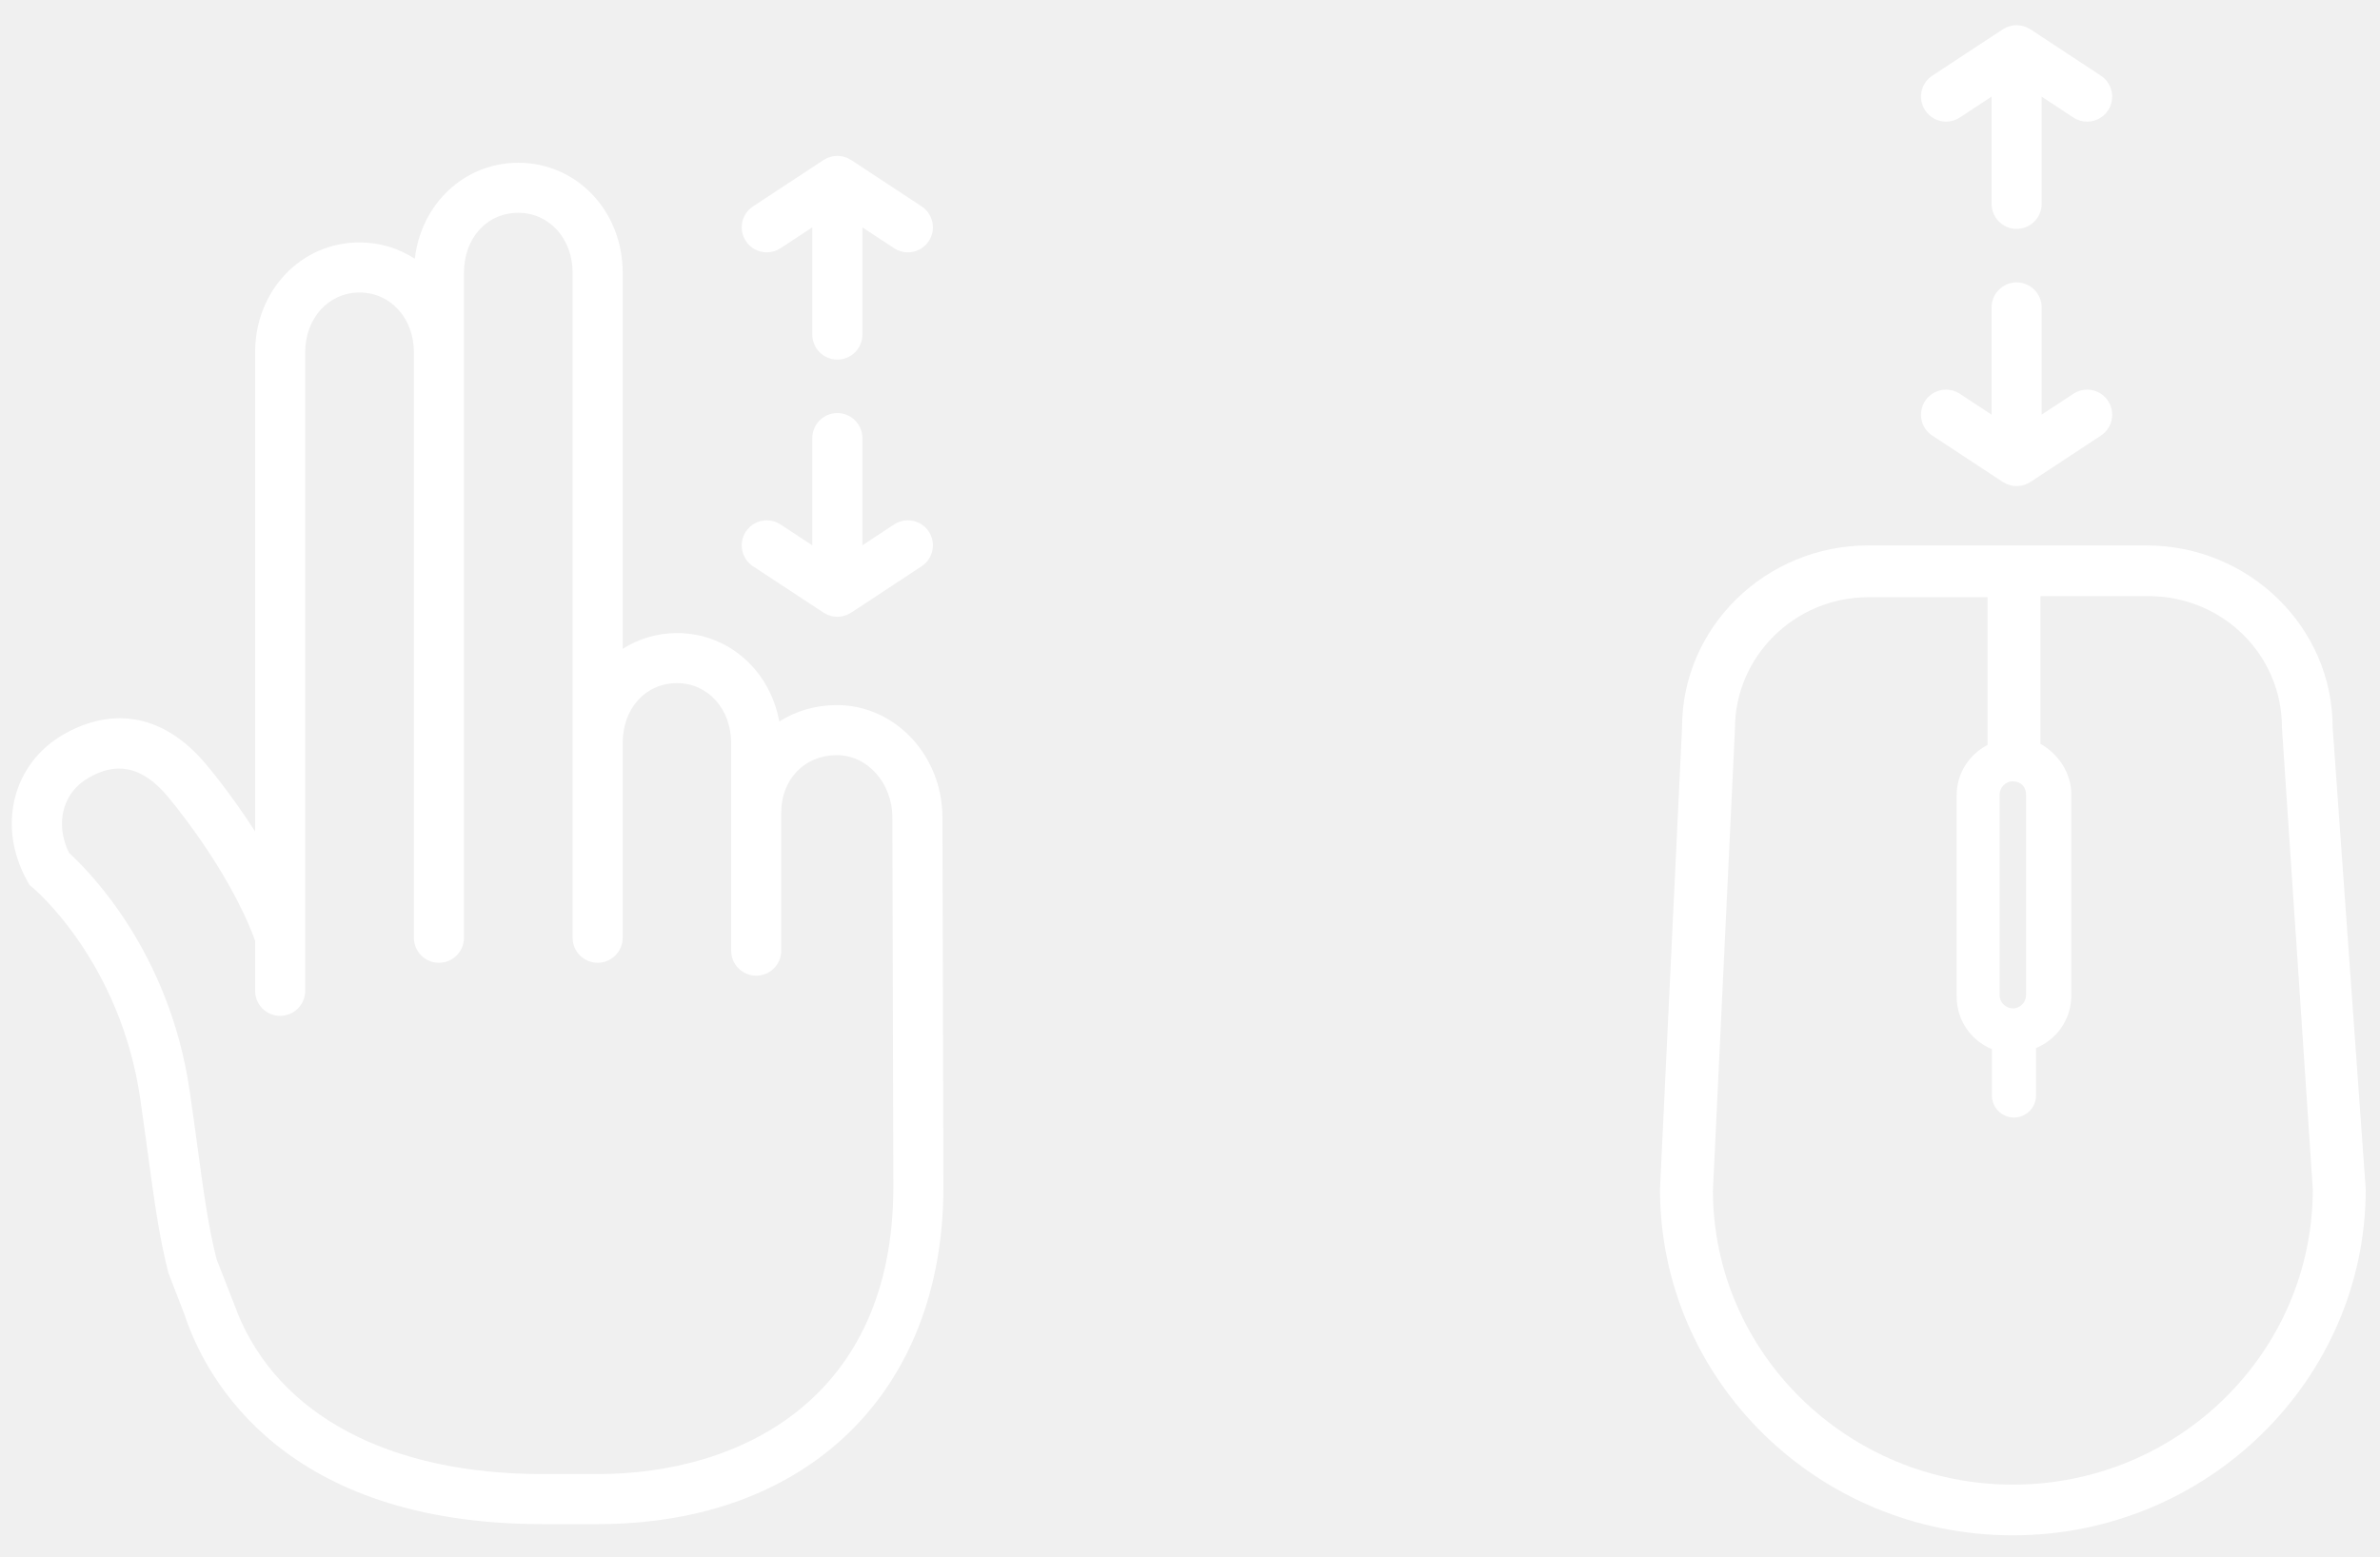
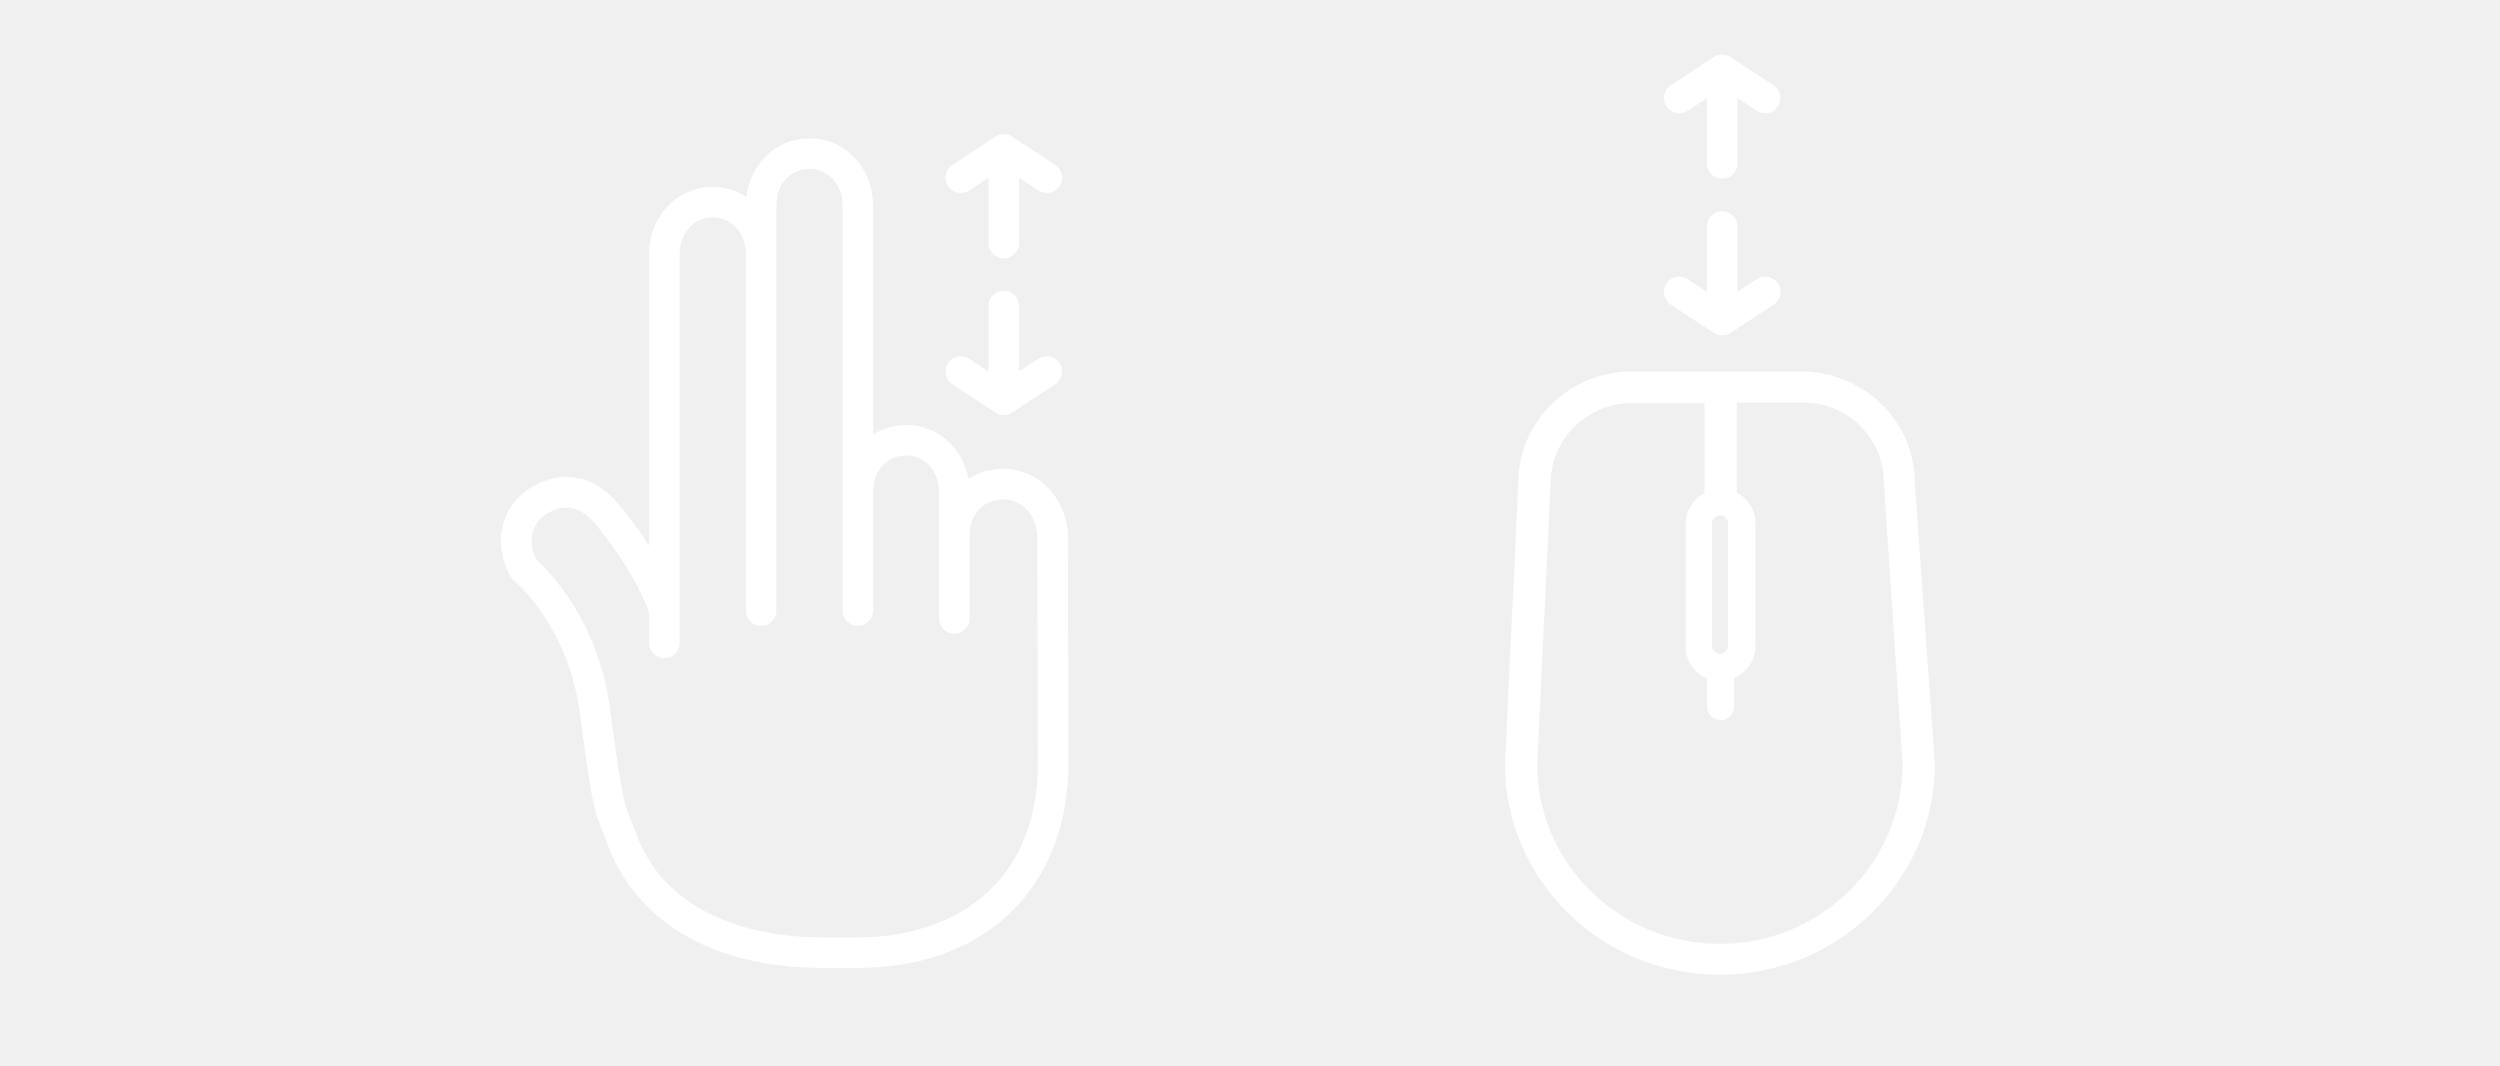
- <svg xmlns="http://www.w3.org/2000/svg" width="185px" height="121px" viewBox="0 0 185 121" version="1.1">
+ <svg xmlns="http://www.w3.org/2000/svg" width="319px" height="136px" viewBox="0 0 319 136" version="1.1">
  <defs />
-   <g id="Page-1" stroke="none" stroke-width="1" fill="none" fill-rule="evenodd">
-     <g id="infobar_scroll" transform="translate(0, 1)" fill-rule="nonzero" fill="#FFFFFF">
+   <g id="Artboard" stroke="none" stroke-width="1" fill="none" fill-rule="evenodd">
+     <g id="infobar_scroll_b" transform="translate(63, 6)" fill="#FFFFFF" fill-rule="nonzero">
      <g id="g4" transform="translate(129.0335, 41.32204)">
-         <path d="M37.8,0.086 L16.2,0.086 C8.229,0.086 1.714,6.429 1.714,14.229 L0,50.143 C0,64.972 12.257,77.057 27.429,77.057 C42.514,77.057 54.857,64.972 54.857,50.143 L52.286,14.229 C52.286,6.429 45.772,0.086 37.8,0.086 L37.8,0.086 Z M26.4,19.457 C26.4,18.943 26.829,18.429 27.429,18.429 C28.029,18.429 28.457,18.857 28.457,19.457 L28.457,35.057 C28.457,35.572 28.029,36.086 27.429,36.086 C26.914,36.086 26.4,35.657 26.4,35.057 L26.4,19.457 L26.4,19.457 Z M27.429,73.115 C14.571,73.115 4.114,62.829 4.114,50.229 L5.829,14.314 C5.829,8.743 10.457,4.114 16.2,4.114 L25.457,4.114 L25.457,15.6 C24,16.371 23.057,17.829 23.057,19.543 L23.057,35.143 C23.057,37.029 24.171,38.572 25.8,39.257 L25.8,42.857 C25.8,43.8 26.572,44.572 27.514,44.572 C28.457,44.572 29.229,43.8 29.229,42.857 L29.229,39.172 C30.857,38.486 31.972,36.943 31.972,35.057 L31.972,19.457 C31.972,17.743 30.943,16.286 29.572,15.514 L29.572,4.029 L37.972,4.029 C43.714,4.029 48.343,8.571 48.343,14.229 L50.743,50.143 C50.743,62.829 40.286,73.115 27.429,73.115 Z" id="path6" />
+         <path d="M37.8,0.086 L16.2,0.086 C8.229,0.086 1.714,6.429 1.714,14.229 L0,50.143 C0,64.972 12.257,77.057 27.429,77.057 C42.514,77.057 54.857,64.972 54.857,50.143 L52.286,14.229 C52.286,6.429 45.772,0.086 37.8,0.086 Z M26.4,19.457 C26.4,18.943 26.829,18.429 27.429,18.429 C28.029,18.429 28.457,18.857 28.457,19.457 L28.457,35.057 C28.457,35.572 28.029,36.086 27.429,36.086 C26.914,36.086 26.4,35.657 26.4,35.057 L26.4,19.457 Z M27.429,73.115 C14.571,73.115 4.114,62.829 4.114,50.229 L5.829,14.314 C5.829,8.743 10.457,4.114 16.2,4.114 L25.457,4.114 L25.457,15.6 C24,16.371 23.057,17.829 23.057,19.543 L23.057,35.143 C23.057,37.029 24.171,38.572 25.8,39.257 L25.8,42.857 C25.8,43.8 26.572,44.572 27.514,44.572 C28.457,44.572 29.229,43.8 29.229,42.857 L29.229,39.172 C30.857,38.486 31.972,36.943 31.972,35.057 L31.972,19.457 C31.972,17.743 30.943,16.286 29.572,15.514 L29.572,4.029 L37.972,4.029 C43.714,4.029 48.343,8.571 48.343,14.229 L50.743,50.143 C50.743,62.829 40.286,73.115 27.429,73.115 Z" id="path6" />
      </g>
      <g id="g4273" transform="translate(0.320921, 0.956892)">
-         <path d="M73.013,90.317 L72.936,61.605 C72.936,56.788 69.255,52.867 64.733,52.867 C63.054,52.867 61.527,53.334 60.254,54.145 C59.534,50.179 56.302,47.268 52.307,47.268 C50.746,47.268 49.307,47.719 48.081,48.492 L48.081,19.251 C48.081,14.455 44.519,10.699 39.97,10.699 C35.77,10.699 32.416,13.9 31.922,18.161 C30.682,17.359 29.217,16.893 27.625,16.893 C23.073,16.893 19.509,20.648 19.509,25.439 L19.509,62.696 C17.554,59.643 15.72,57.499 15.594,57.353 C12.479,53.705 8.605,52.908 4.685,55.109 C0.66,57.375 -0.58,62.291 1.8,66.543 L1.977,66.861 L2.258,67.093 C2.325,67.149 9.044,72.812 10.581,83.485 C10.811,85.078 11.003,86.496 11.179,87.787 C11.685,91.509 12.05,94.199 12.767,97.014 L14.074,100.393 C14.084,100.424 14.086,100.457 14.097,100.486 C15.759,105.317 21.792,116.55 41.854,116.55 L46.135,116.55 C62.462,116.55 73.013,106.257 73.013,90.329 C73.013,90.326 73.011,90.324 73.011,90.322 C73.011,90.322 73.013,90.32 73.013,90.317 L73.013,90.317 Z M46.135,112.66 L41.854,112.66 C29.907,112.66 21.327,108.075 18.111,100.06 C18.102,100.034 18.099,100.009 18.09,99.984 L16.51,95.943 C15.868,93.379 15.517,90.806 15.036,87.266 C14.859,85.963 14.665,84.535 14.433,82.93 C12.864,72.027 6.556,65.733 5.051,64.367 C3.923,62.085 4.546,59.654 6.592,58.503 C8.004,57.713 10.167,56.993 12.642,59.891 C12.691,59.947 17.424,65.474 19.509,71.189 L19.509,75.085 C19.509,76.16 20.38,77.031 21.456,77.031 C22.531,77.031 23.402,76.16 23.402,75.085 L23.402,25.441 C23.402,22.787 25.217,20.787 27.625,20.787 C30.034,20.787 31.852,22.787 31.852,25.441 L31.852,66.822 L31.852,70.958 C31.852,72.032 32.722,72.904 33.798,72.904 C34.874,72.904 35.744,72.032 35.744,70.958 L35.744,66.822 L35.744,25.441 L35.744,19.251 C35.744,16.551 37.522,14.591 39.97,14.591 C42.375,14.591 44.189,16.595 44.189,19.251 L44.189,55.824 L44.189,66.821 L44.189,70.957 C44.189,72.031 45.061,72.903 46.135,72.903 C47.21,72.903 48.081,72.031 48.081,70.957 L48.081,66.821 L48.081,55.824 C48.081,53.121 49.859,51.161 52.307,51.161 C54.706,51.161 56.513,53.165 56.513,55.824 L56.513,61.221 L56.513,66.821 L56.513,71.96 C56.513,73.034 57.385,73.906 58.46,73.906 C59.534,73.906 60.406,73.034 60.406,71.96 L60.406,66.821 L60.406,61.221 C60.406,58.635 62.225,56.759 64.733,56.759 C67.109,56.759 69.044,58.932 69.044,61.61 L69.12,90.328 L69.12,90.33 C69.12,90.33 69.12,90.33 69.12,90.331 C69.12,106.793 57.246,112.66 46.135,112.66 L46.135,112.66 Z" id="path4" />
+         <path d="M73.013,90.317 L72.936,61.605 C72.936,56.788 69.255,52.867 64.733,52.867 C63.054,52.867 61.527,53.334 60.254,54.145 C59.534,50.179 56.302,47.268 52.307,47.268 C50.746,47.268 49.307,47.719 48.081,48.492 L48.081,19.251 C48.081,14.455 44.519,10.699 39.97,10.699 C35.77,10.699 32.416,13.9 31.922,18.161 C30.682,17.359 29.217,16.893 27.625,16.893 C23.073,16.893 19.509,20.648 19.509,25.439 L19.509,62.696 C17.554,59.643 15.72,57.499 15.594,57.353 C12.479,53.705 8.605,52.908 4.685,55.109 C0.66,57.375 -0.58,62.291 1.8,66.543 L1.977,66.861 L2.258,67.093 C2.325,67.149 9.044,72.812 10.581,83.485 C10.811,85.078 11.003,86.496 11.179,87.787 C11.685,91.509 12.05,94.199 12.767,97.014 L14.074,100.393 C14.084,100.424 14.086,100.457 14.097,100.486 C15.759,105.317 21.792,116.55 41.854,116.55 L46.135,116.55 C62.462,116.55 73.013,106.257 73.013,90.329 C73.013,90.326 73.011,90.324 73.011,90.322 C73.011,90.322 73.013,90.32 73.013,90.317 Z M46.135,112.66 L41.854,112.66 C29.907,112.66 21.327,108.075 18.111,100.06 C18.102,100.034 18.099,100.009 18.09,99.984 L16.51,95.943 C15.868,93.379 15.517,90.806 15.036,87.266 C14.859,85.963 14.665,84.535 14.433,82.93 C12.864,72.027 6.556,65.733 5.051,64.367 C3.923,62.085 4.546,59.654 6.592,58.503 C8.004,57.713 10.167,56.993 12.642,59.891 C12.691,59.947 17.424,65.474 19.509,71.189 L19.509,75.085 C19.509,76.16 20.38,77.031 21.456,77.031 C22.531,77.031 23.402,76.16 23.402,75.085 L23.402,25.441 C23.402,22.787 25.217,20.787 27.625,20.787 C30.034,20.787 31.852,22.787 31.852,25.441 L31.852,66.822 L31.852,70.958 C31.852,72.032 32.722,72.904 33.798,72.904 C34.874,72.904 35.744,72.032 35.744,70.958 L35.744,66.822 L35.744,25.441 L35.744,19.251 C35.744,16.551 37.522,14.591 39.97,14.591 C42.375,14.591 44.189,16.595 44.189,19.251 L44.189,55.824 L44.189,66.821 L44.189,70.957 C44.189,72.031 45.061,72.903 46.135,72.903 C47.21,72.903 48.081,72.031 48.081,70.957 L48.081,66.821 L48.081,55.824 C48.081,53.121 49.859,51.161 52.307,51.161 C54.706,51.161 56.513,53.165 56.513,55.824 L56.513,61.221 L56.513,66.821 L56.513,71.96 C56.513,73.034 57.385,73.906 58.46,73.906 C59.534,73.906 60.406,73.034 60.406,71.96 L60.406,66.821 L60.406,61.221 C60.406,58.635 62.225,56.759 64.733,56.759 C67.109,56.759 69.044,58.932 69.044,61.61 L69.12,90.328 L69.12,90.33 C69.12,90.33 69.12,90.33 69.12,90.331 C69.12,106.793 57.246,112.66 46.135,112.66 Z" id="path4" />
        <path d="M60.35,38.821 L62.821,40.448 L62.821,32.108 C62.821,31.032 63.693,30.161 64.768,30.161 C65.842,30.161 66.714,31.032 66.714,32.108 L66.714,40.444 L69.179,38.821 C69.508,38.604 69.881,38.5 70.248,38.5 C70.88,38.5 71.501,38.808 71.875,39.376 C72.465,40.274 72.217,41.481 71.32,42.072 L65.851,45.674 C65.813,45.697 65.787,45.706 65.761,45.721 C65.725,45.743 65.686,45.762 65.649,45.782 C65.606,45.804 65.566,45.832 65.52,45.85 C65.454,45.879 65.402,45.889 65.35,45.905 C65.303,45.919 65.258,45.937 65.209,45.949 C65.185,45.954 65.165,45.962 65.14,45.966 C65.088,45.976 65.035,45.978 64.982,45.983 C64.914,45.989 64.847,46.002 64.779,46.002 C64.711,46.002 64.668,45.993 64.622,45.989 C64.546,45.984 64.47,45.981 64.395,45.966 C64.329,45.953 64.267,45.93 64.203,45.91 C64.146,45.892 64.088,45.88 64.032,45.857 C63.944,45.822 63.878,45.78 63.809,45.741 C63.792,45.732 63.776,45.725 63.759,45.714 C63.739,45.703 63.718,45.695 63.699,45.683 C63.68,45.671 58.21,42.072 58.21,42.072 C57.313,41.482 57.063,40.275 57.654,39.376 C58.029,38.808 58.65,38.5 59.282,38.5 C59.649,38.5 60.02,38.604 60.35,38.821 Z" id="path3364-2" />
        <path d="M152.016,28.659 L154.488,30.286 L154.488,21.946 C154.488,20.871 155.36,20 156.434,20 C157.508,20 158.38,20.871 158.38,21.946 L158.38,30.283 L160.845,28.659 C161.175,28.443 161.547,28.339 161.914,28.339 C162.546,28.339 163.168,28.647 163.541,29.215 C164.132,30.113 163.884,31.319 162.986,31.911 L157.517,35.513 C157.48,35.536 157.454,35.545 157.428,35.559 C157.391,35.581 157.353,35.601 157.315,35.62 C157.272,35.642 157.232,35.671 157.186,35.689 C157.12,35.718 157.068,35.728 157.017,35.743 C156.97,35.758 156.924,35.776 156.875,35.788 C156.852,35.793 156.831,35.801 156.806,35.804 C156.754,35.815 156.701,35.816 156.648,35.821 C156.581,35.828 156.513,35.841 156.446,35.841 C156.377,35.841 156.334,35.832 156.289,35.828 C156.212,35.823 156.137,35.82 156.062,35.804 C155.995,35.791 155.933,35.768 155.87,35.749 C155.813,35.73 155.754,35.719 155.698,35.695 C155.61,35.66 155.544,35.619 155.475,35.58 C155.458,35.571 155.443,35.563 155.426,35.553 C155.405,35.541 155.384,35.533 155.365,35.522 C155.347,35.51 149.877,31.911 149.877,31.911 C148.979,31.321 148.73,30.114 149.32,29.215 C149.695,28.647 150.317,28.339 150.948,28.339 C151.316,28.339 151.687,28.443 152.016,28.659 Z" id="path3364-2-copy" />
        <path d="M60.35,18.822 L62.821,20.449 L62.821,12.109 C62.821,11.033 63.693,10.163 64.768,10.163 C65.842,10.163 66.714,11.033 66.714,12.109 L66.714,20.445 L69.179,18.822 C69.508,18.606 69.881,18.502 70.248,18.502 C70.88,18.502 71.501,18.809 71.875,19.378 C72.465,20.275 72.217,21.482 71.32,22.074 L65.851,25.675 C65.813,25.699 65.787,25.708 65.761,25.722 C65.725,25.744 65.686,25.763 65.649,25.783 C65.606,25.805 65.566,25.834 65.52,25.852 C65.454,25.88 65.402,25.891 65.35,25.906 C65.303,25.92 65.258,25.939 65.209,25.95 C65.185,25.956 65.165,25.963 65.14,25.967 C65.088,25.978 65.035,25.979 64.982,25.984 C64.914,25.991 64.847,26.004 64.779,26.004 C64.711,26.004 64.668,25.994 64.622,25.991 C64.546,25.985 64.47,25.983 64.395,25.967 C64.329,25.954 64.267,25.931 64.203,25.911 C64.146,25.893 64.088,25.882 64.032,25.858 C63.944,25.823 63.878,25.782 63.809,25.743 C63.792,25.734 63.776,25.726 63.759,25.715 C63.739,25.704 63.718,25.696 63.699,25.684 C63.68,25.673 58.21,22.074 58.21,22.074 C57.313,21.483 57.063,20.277 57.654,19.378 C58.029,18.809 58.65,18.502 59.282,18.502 C59.649,18.502 60.02,18.606 60.35,18.822 Z" id="path3364-2" transform="translate(64.76455, 18.08314) scale(-1, 1) rotate(-180) translate(-64.76455, -18.08314) " />
        <path d="M152.016,8.659 L154.488,10.286 L154.488,1.946 C154.488,0.871 155.36,0 156.434,0 C157.508,0 158.38,0.871 158.38,1.946 L158.38,10.283 L160.845,8.659 C161.175,8.443 161.547,8.339 161.914,8.339 C162.546,8.339 163.168,8.647 163.541,9.215 C164.132,10.113 163.884,11.319 162.986,11.911 L157.517,15.513 C157.48,15.536 157.454,15.545 157.428,15.559 C157.391,15.581 157.353,15.601 157.315,15.62 C157.272,15.642 157.232,15.671 157.186,15.689 C157.12,15.718 157.068,15.728 157.017,15.743 C156.97,15.758 156.924,15.776 156.875,15.788 C156.852,15.793 156.831,15.801 156.806,15.804 C156.754,15.815 156.701,15.816 156.648,15.821 C156.581,15.828 156.513,15.841 156.446,15.841 C156.377,15.841 156.334,15.832 156.289,15.828 C156.212,15.823 156.137,15.82 156.062,15.804 C155.995,15.791 155.933,15.768 155.87,15.749 C155.813,15.73 155.754,15.719 155.698,15.695 C155.61,15.66 155.544,15.619 155.475,15.58 C155.458,15.571 155.443,15.563 155.426,15.553 C155.405,15.541 155.384,15.533 155.365,15.522 C155.347,15.51 149.877,11.911 149.877,11.911 C148.979,11.321 148.73,10.114 149.32,9.215 C149.695,8.647 150.317,8.339 150.948,8.339 C151.316,8.339 151.687,8.443 152.016,8.659 Z" id="path3364-2-copy-2" transform="translate(156.4309, 7.920381) scale(-1, 1) rotate(-180) translate(-156.4309, -7.920381) " />
      </g>
    </g>
  </g>
</svg>
